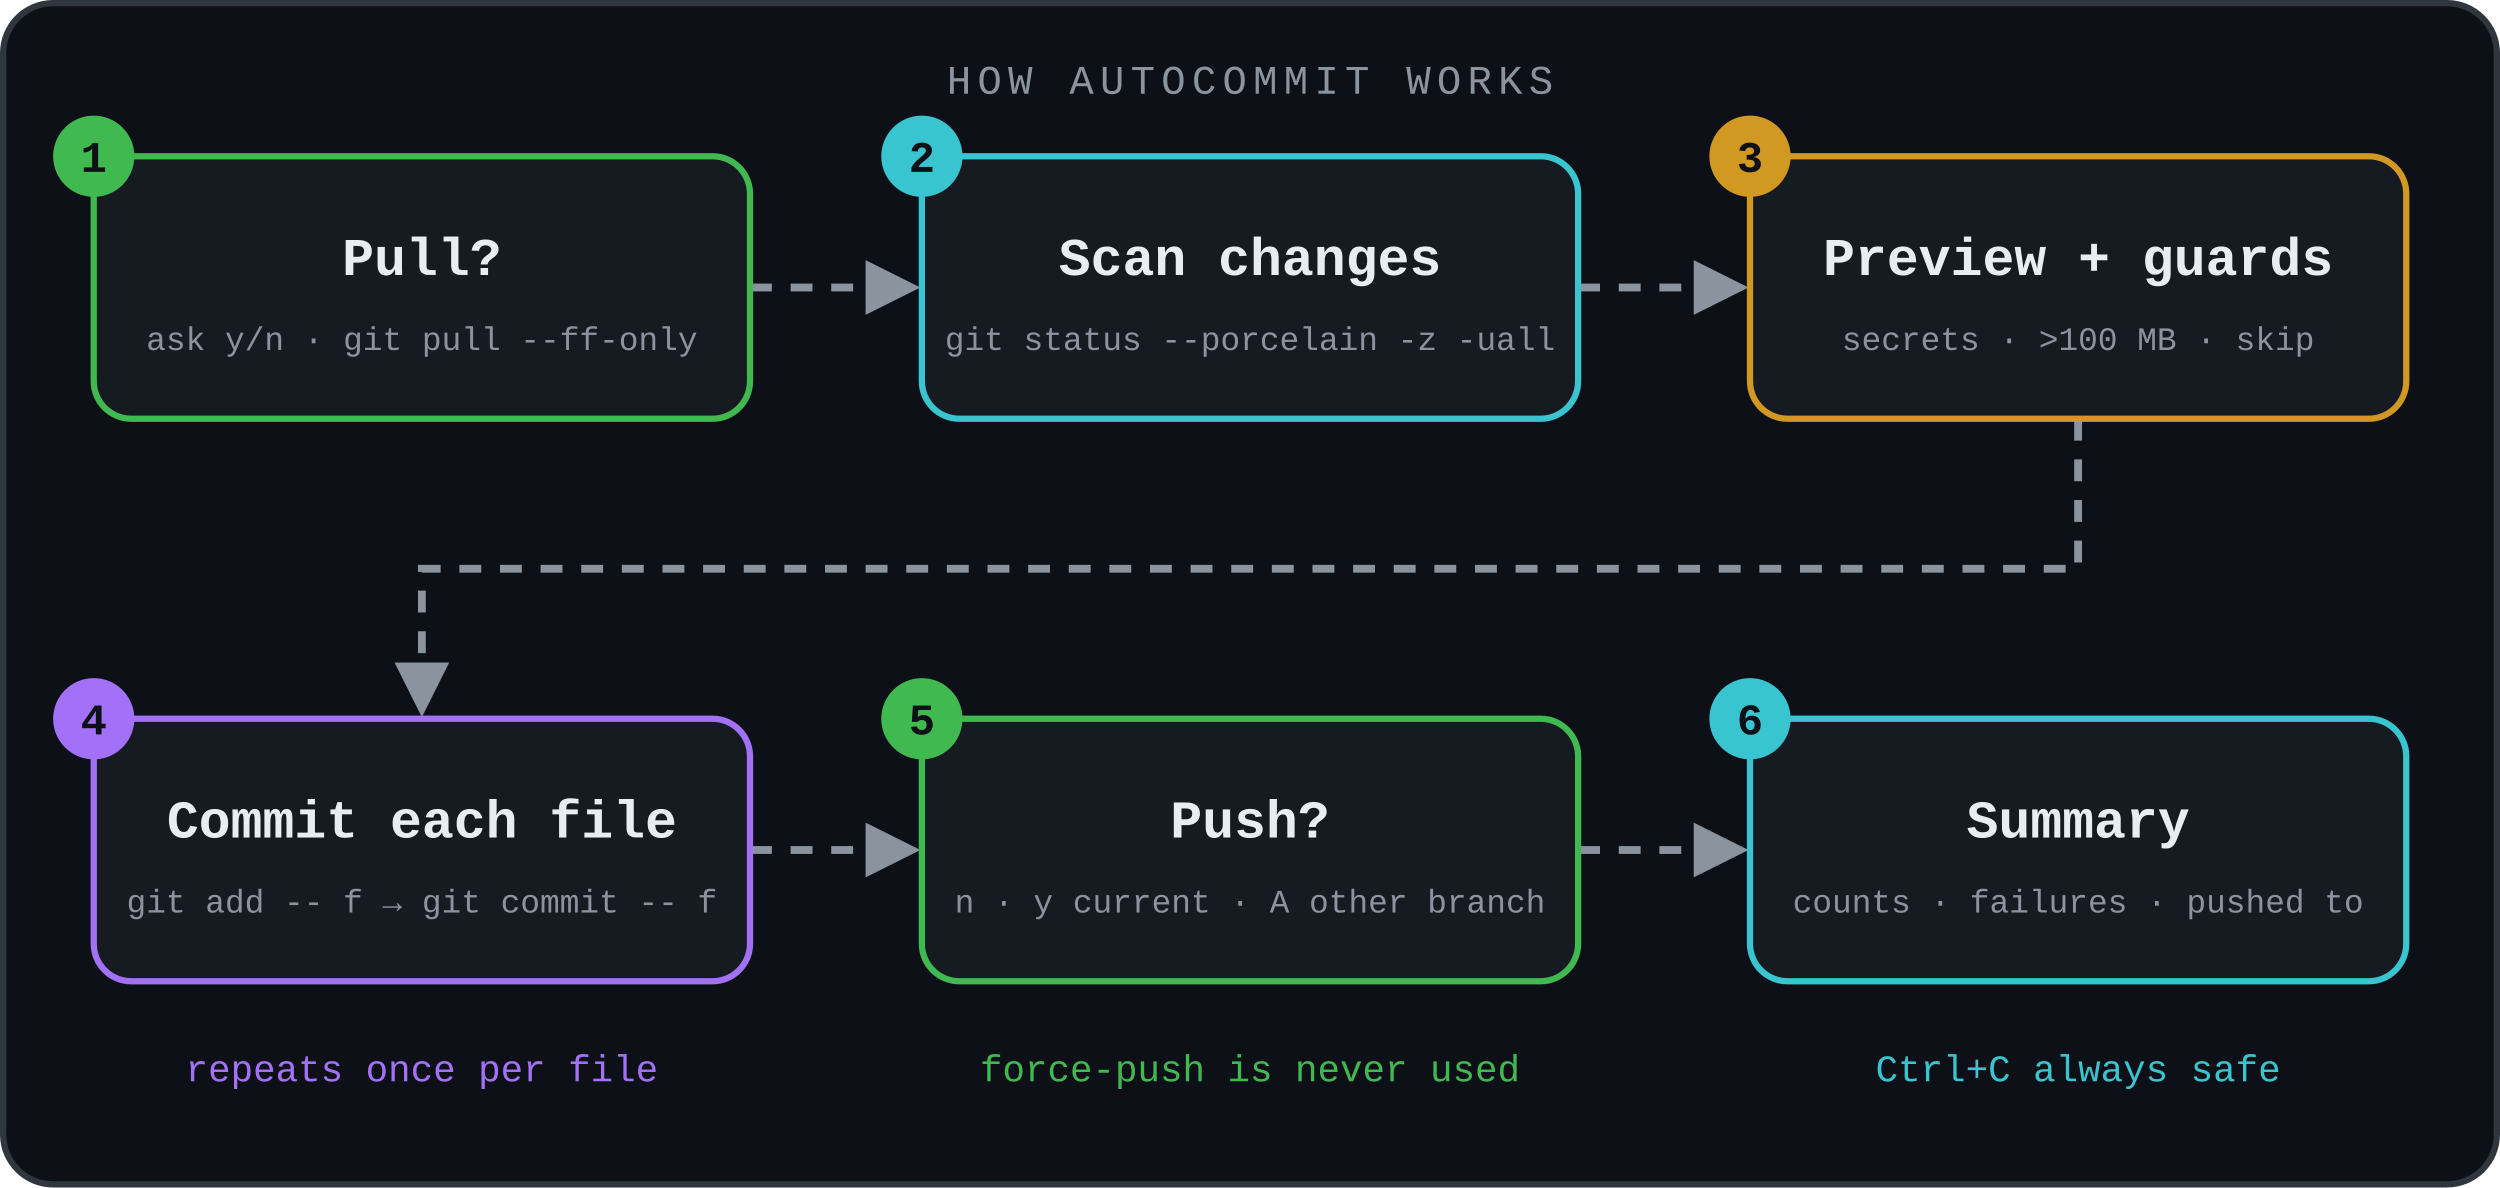
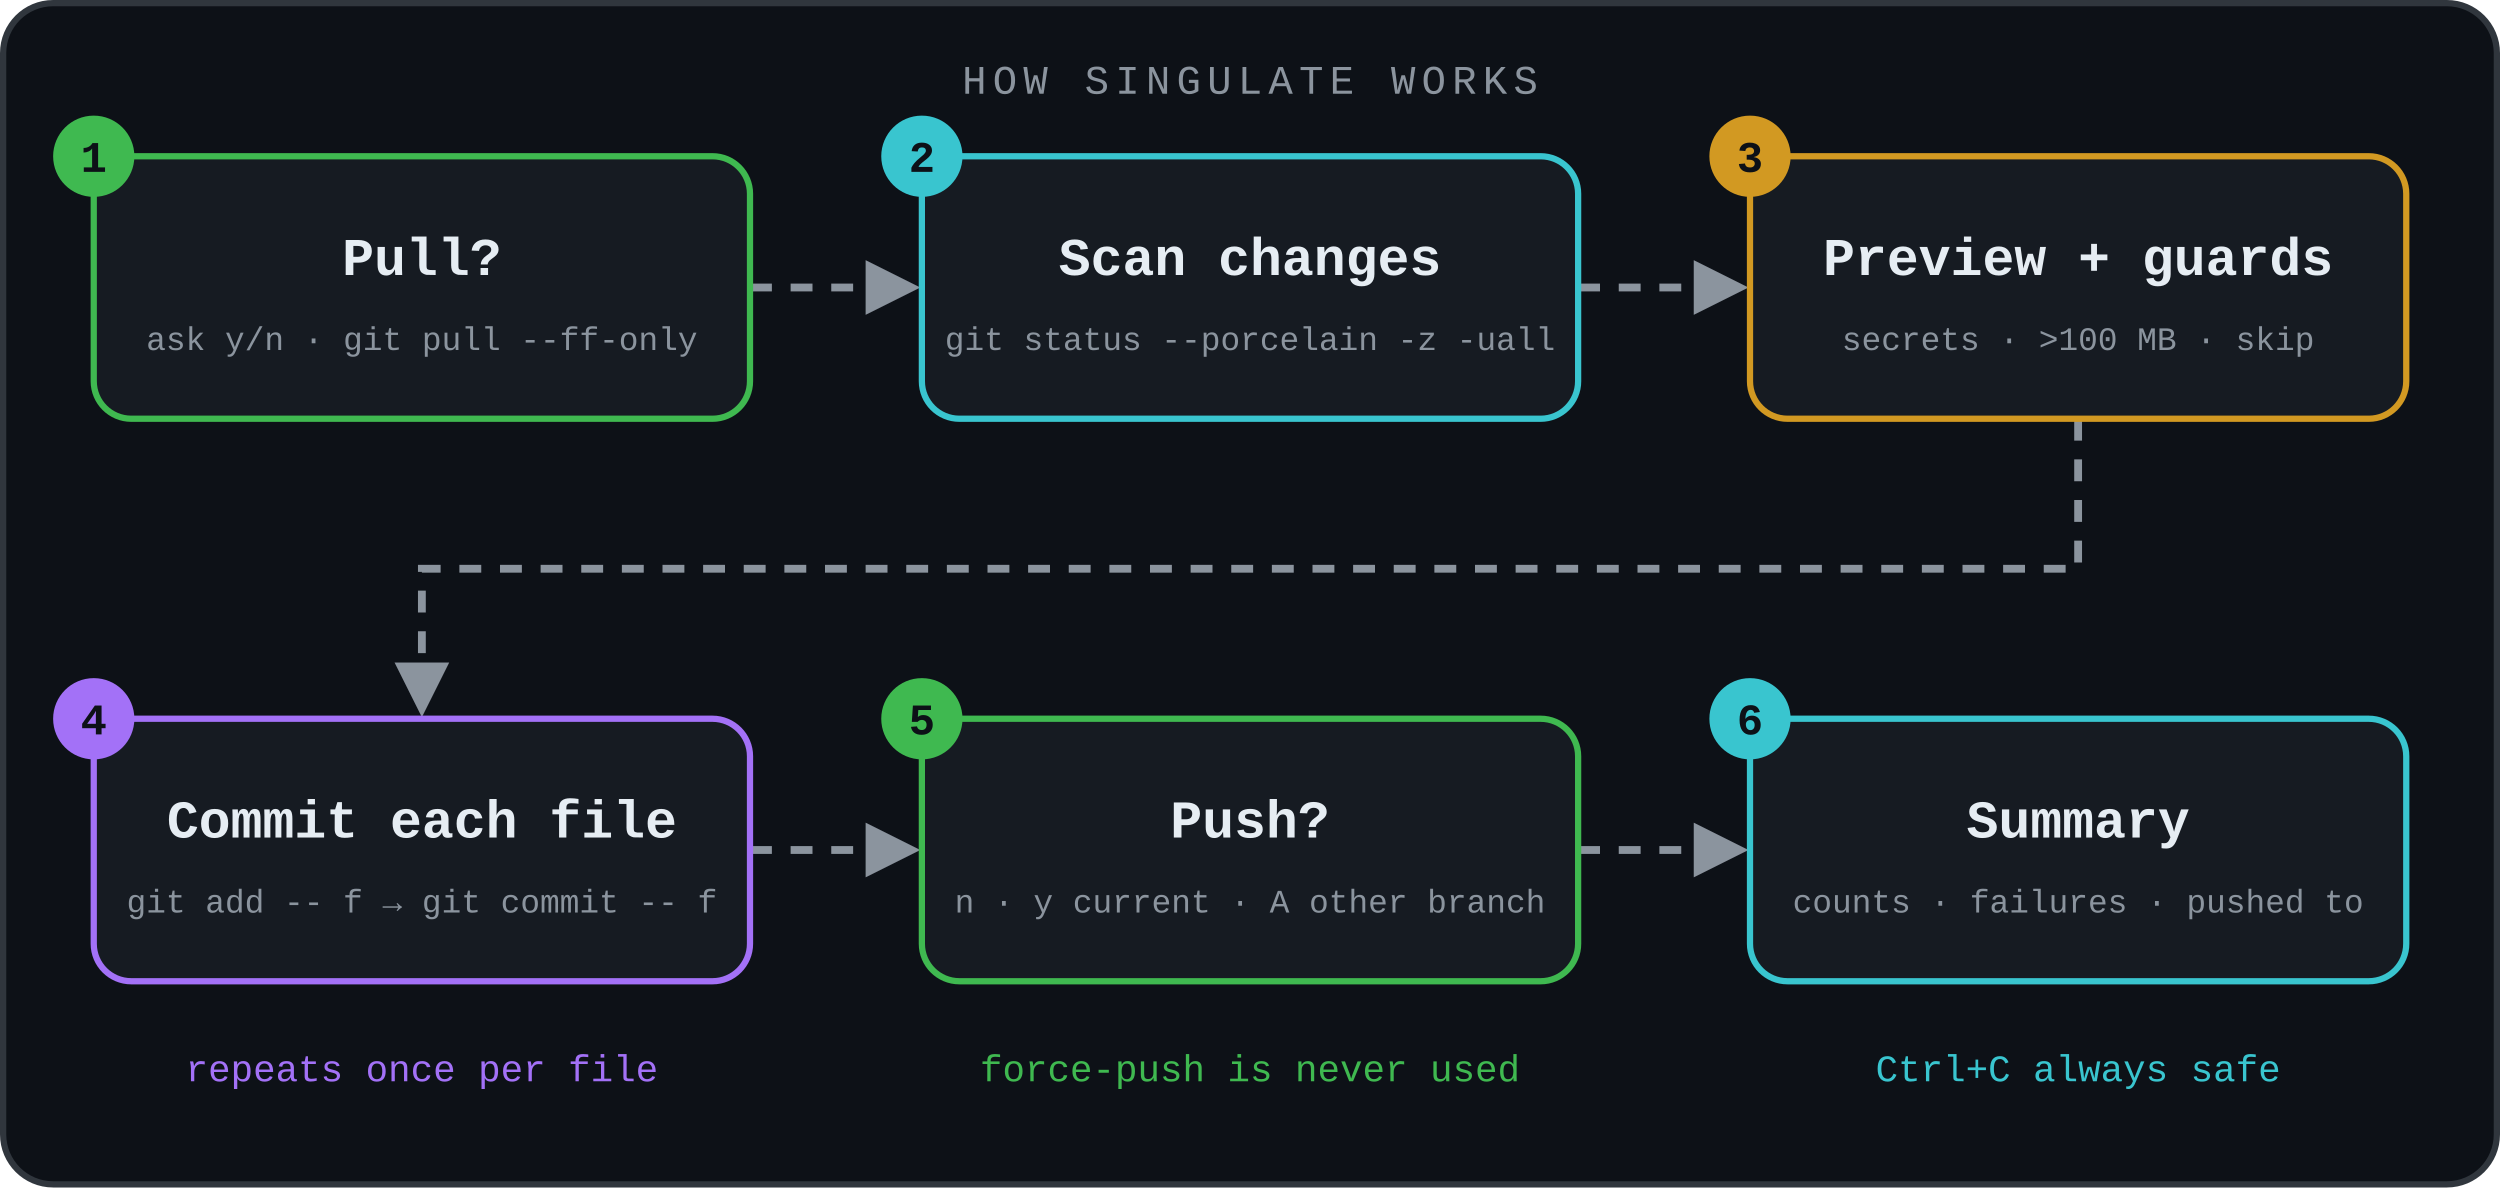
<svg xmlns="http://www.w3.org/2000/svg" viewBox="0 0 800 380" width="800" height="380" role="img" aria-label="Flowchart: pull, scan, preview and guards, commit each file, push, summary">
  <style>
text{font-family: 'SF Mono', Menlo, Consolas, 'Liberation Mono', 'DejaVu Sans Mono', monospace;}
.ar{stroke-dasharray:7 6;animation:march .7s linear infinite}
@keyframes march{to{stroke-dashoffset:-13}}
.bx{animation:pulse 10.0s ease-in-out infinite}
@keyframes pulse{0%,16%,100%{fill:#161b22;stroke-width:2}6%{fill:#21262d;stroke-width:4.5}}
@media (prefers-reduced-motion: reduce){.ar,.bx{animation:none!important}}
</style>
  <defs>
    <marker id="ah" viewBox="0 0 10 10" refX="8" refY="5" markerWidth="7" markerHeight="7" orient="auto-start-reverse">
      <path d="M0 0L10 5L0 10z" fill="#8b949e" />
    </marker>
  </defs>
  <rect x="1" y="1" width="798" height="378" rx="16" fill="#0d1117" stroke="#30363d" stroke-width="2" />
-   <text x="400" y="30" text-anchor="middle" font-size="13" fill="#8b949e" letter-spacing="2">HOW AUTOCOMMIT WORKS</text>
+   <text x="400" y="30" text-anchor="middle" font-size="13" fill="#8b949e" letter-spacing="2">HOW SINGULATE WORKS</text>
  <path class="ar" d="M240 92 H291" fill="none" stroke="#8b949e" stroke-width="2.5" marker-end="url(#ah)" />
  <path class="ar" d="M505 92 H556" fill="none" stroke="#8b949e" stroke-width="2.5" marker-end="url(#ah)" />
  <path class="ar" d="M665 134 V182 H135 V226" fill="none" stroke="#8b949e" stroke-width="2.5" marker-end="url(#ah)" />
  <path class="ar" d="M240 272 H291" fill="none" stroke="#8b949e" stroke-width="2.5" marker-end="url(#ah)" />
  <path class="ar" d="M505 272 H556" fill="none" stroke="#8b949e" stroke-width="2.5" marker-end="url(#ah)" />
  <g>
    <rect class="bx" style="animation-delay:0.0s" x="30" y="50" width="210" height="84" rx="12" fill="#161b22" stroke="#3fb950" stroke-width="2" />
    <circle cx="30" cy="50" r="13" fill="#3fb950" />
    <text x="30" y="55" text-anchor="middle" font-size="14" font-weight="700" fill="#0d1117">1</text>
    <text x="135.0" y="88" text-anchor="middle" font-size="17" font-weight="700" fill="#e6edf3">Pull?</text>
    <text x="135.0" y="112" text-anchor="middle" font-size="10.5" fill="#8b949e">ask y/n · git pull --ff-only</text>
  </g>
  <g>
    <rect class="bx" style="animation-delay:1.3s" x="295" y="50" width="210" height="84" rx="12" fill="#161b22" stroke="#39c5cf" stroke-width="2" />
    <circle cx="295" cy="50" r="13" fill="#39c5cf" />
    <text x="295" y="55" text-anchor="middle" font-size="14" font-weight="700" fill="#0d1117">2</text>
    <text x="400.0" y="88" text-anchor="middle" font-size="17" font-weight="700" fill="#e6edf3">Scan changes</text>
    <text x="400.0" y="112" text-anchor="middle" font-size="10.5" fill="#8b949e">git status --porcelain -z -uall</text>
  </g>
  <g>
    <rect class="bx" style="animation-delay:2.6s" x="560" y="50" width="210" height="84" rx="12" fill="#161b22" stroke="#d29922" stroke-width="2" />
    <circle cx="560" cy="50" r="13" fill="#d29922" />
    <text x="560" y="55" text-anchor="middle" font-size="14" font-weight="700" fill="#0d1117">3</text>
    <text x="665.0" y="88" text-anchor="middle" font-size="17" font-weight="700" fill="#e6edf3">Preview + guards</text>
    <text x="665.0" y="112" text-anchor="middle" font-size="10.5" fill="#8b949e">secrets · &gt;100 MB · skip</text>
  </g>
  <g>
    <rect class="bx" style="animation-delay:3.9s" x="30" y="230" width="210" height="84" rx="12" fill="#161b22" stroke="#a371f7" stroke-width="2" />
    <circle cx="30" cy="230" r="13" fill="#a371f7" />
    <text x="30" y="235" text-anchor="middle" font-size="14" font-weight="700" fill="#0d1117">4</text>
    <text x="135.0" y="268" text-anchor="middle" font-size="17" font-weight="700" fill="#e6edf3">Commit each file</text>
    <text x="135.0" y="292" text-anchor="middle" font-size="10.5" fill="#8b949e">git add -- f  →  git commit -- f</text>
  </g>
  <g>
    <rect class="bx" style="animation-delay:5.2s" x="295" y="230" width="210" height="84" rx="12" fill="#161b22" stroke="#3fb950" stroke-width="2" />
    <circle cx="295" cy="230" r="13" fill="#3fb950" />
    <text x="295" y="235" text-anchor="middle" font-size="14" font-weight="700" fill="#0d1117">5</text>
    <text x="400.0" y="268" text-anchor="middle" font-size="17" font-weight="700" fill="#e6edf3">Push?</text>
    <text x="400.0" y="292" text-anchor="middle" font-size="10.5" fill="#8b949e">n · y current · A other branch</text>
  </g>
  <g>
    <rect class="bx" style="animation-delay:6.5s" x="560" y="230" width="210" height="84" rx="12" fill="#161b22" stroke="#39c5cf" stroke-width="2" />
    <circle cx="560" cy="230" r="13" fill="#39c5cf" />
    <text x="560" y="235" text-anchor="middle" font-size="14" font-weight="700" fill="#0d1117">6</text>
    <text x="665.0" y="268" text-anchor="middle" font-size="17" font-weight="700" fill="#e6edf3">Summary</text>
    <text x="665.0" y="292" text-anchor="middle" font-size="10.5" fill="#8b949e">counts · failures · pushed to</text>
  </g>
  <text x="135" y="346" text-anchor="middle" font-size="12" fill="#a371f7">repeats once per file</text>
  <text x="400" y="346" text-anchor="middle" font-size="12" fill="#3fb950">force-push is never used</text>
  <text x="665" y="346" text-anchor="middle" font-size="12" fill="#39c5cf">Ctrl+C always safe</text>
</svg>
